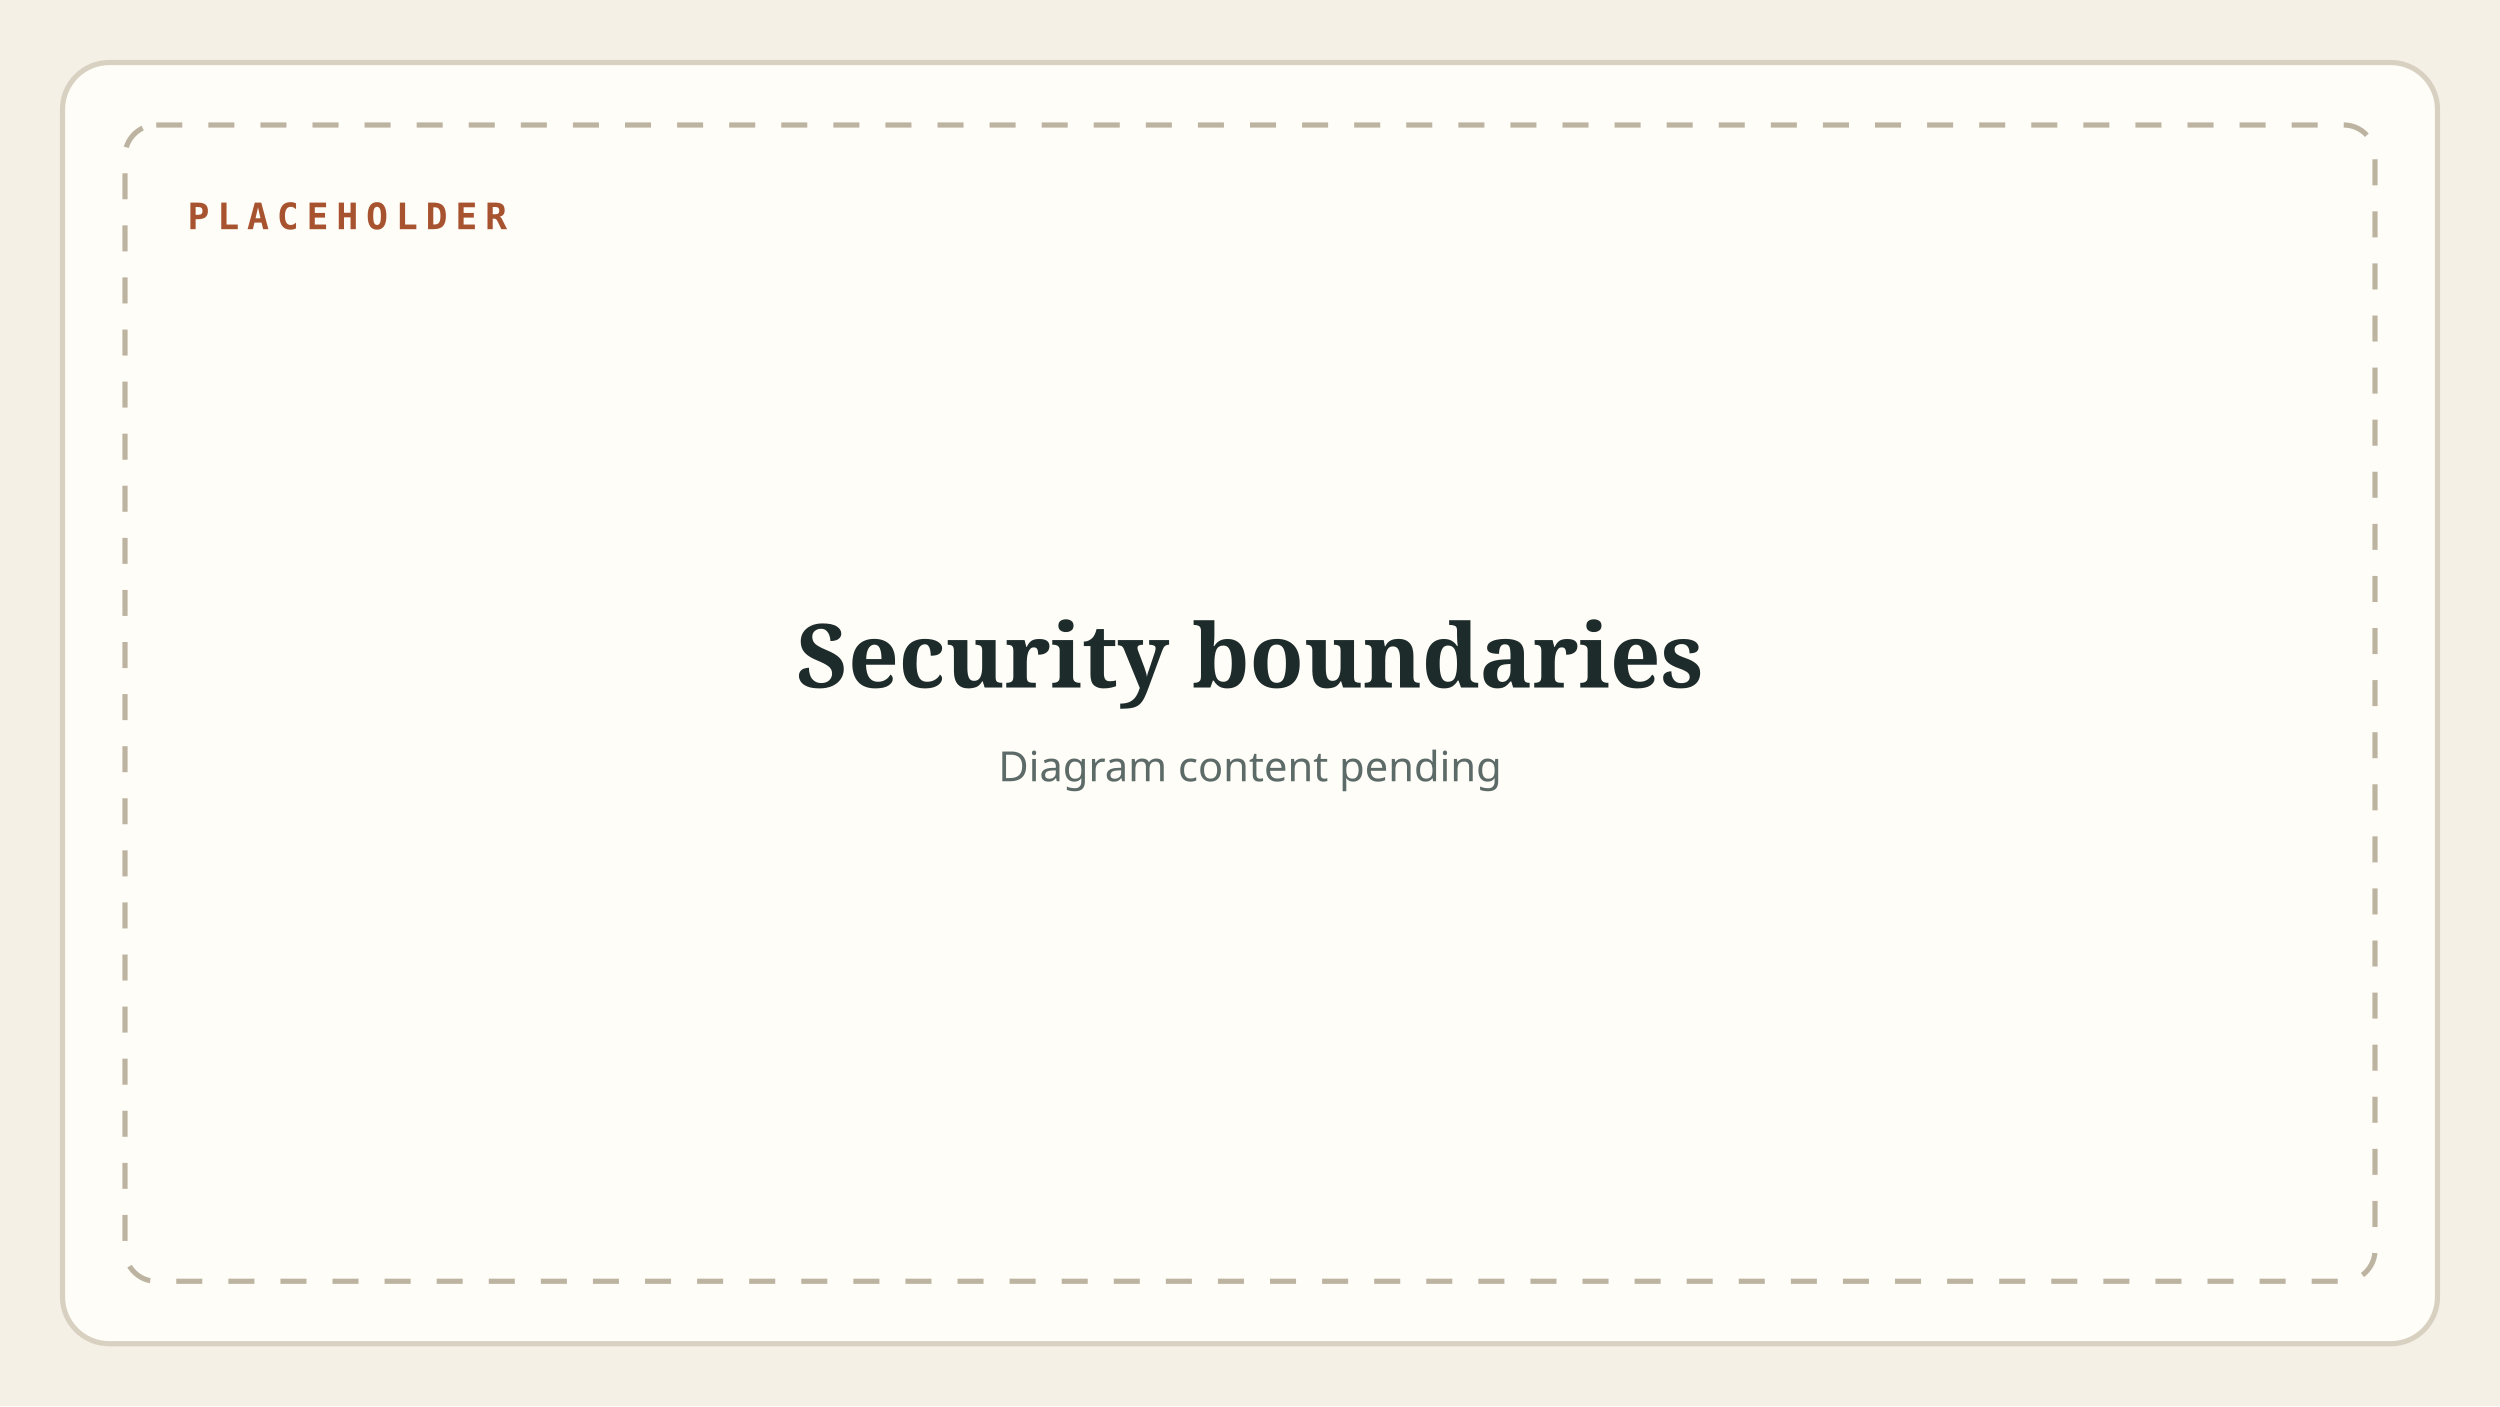
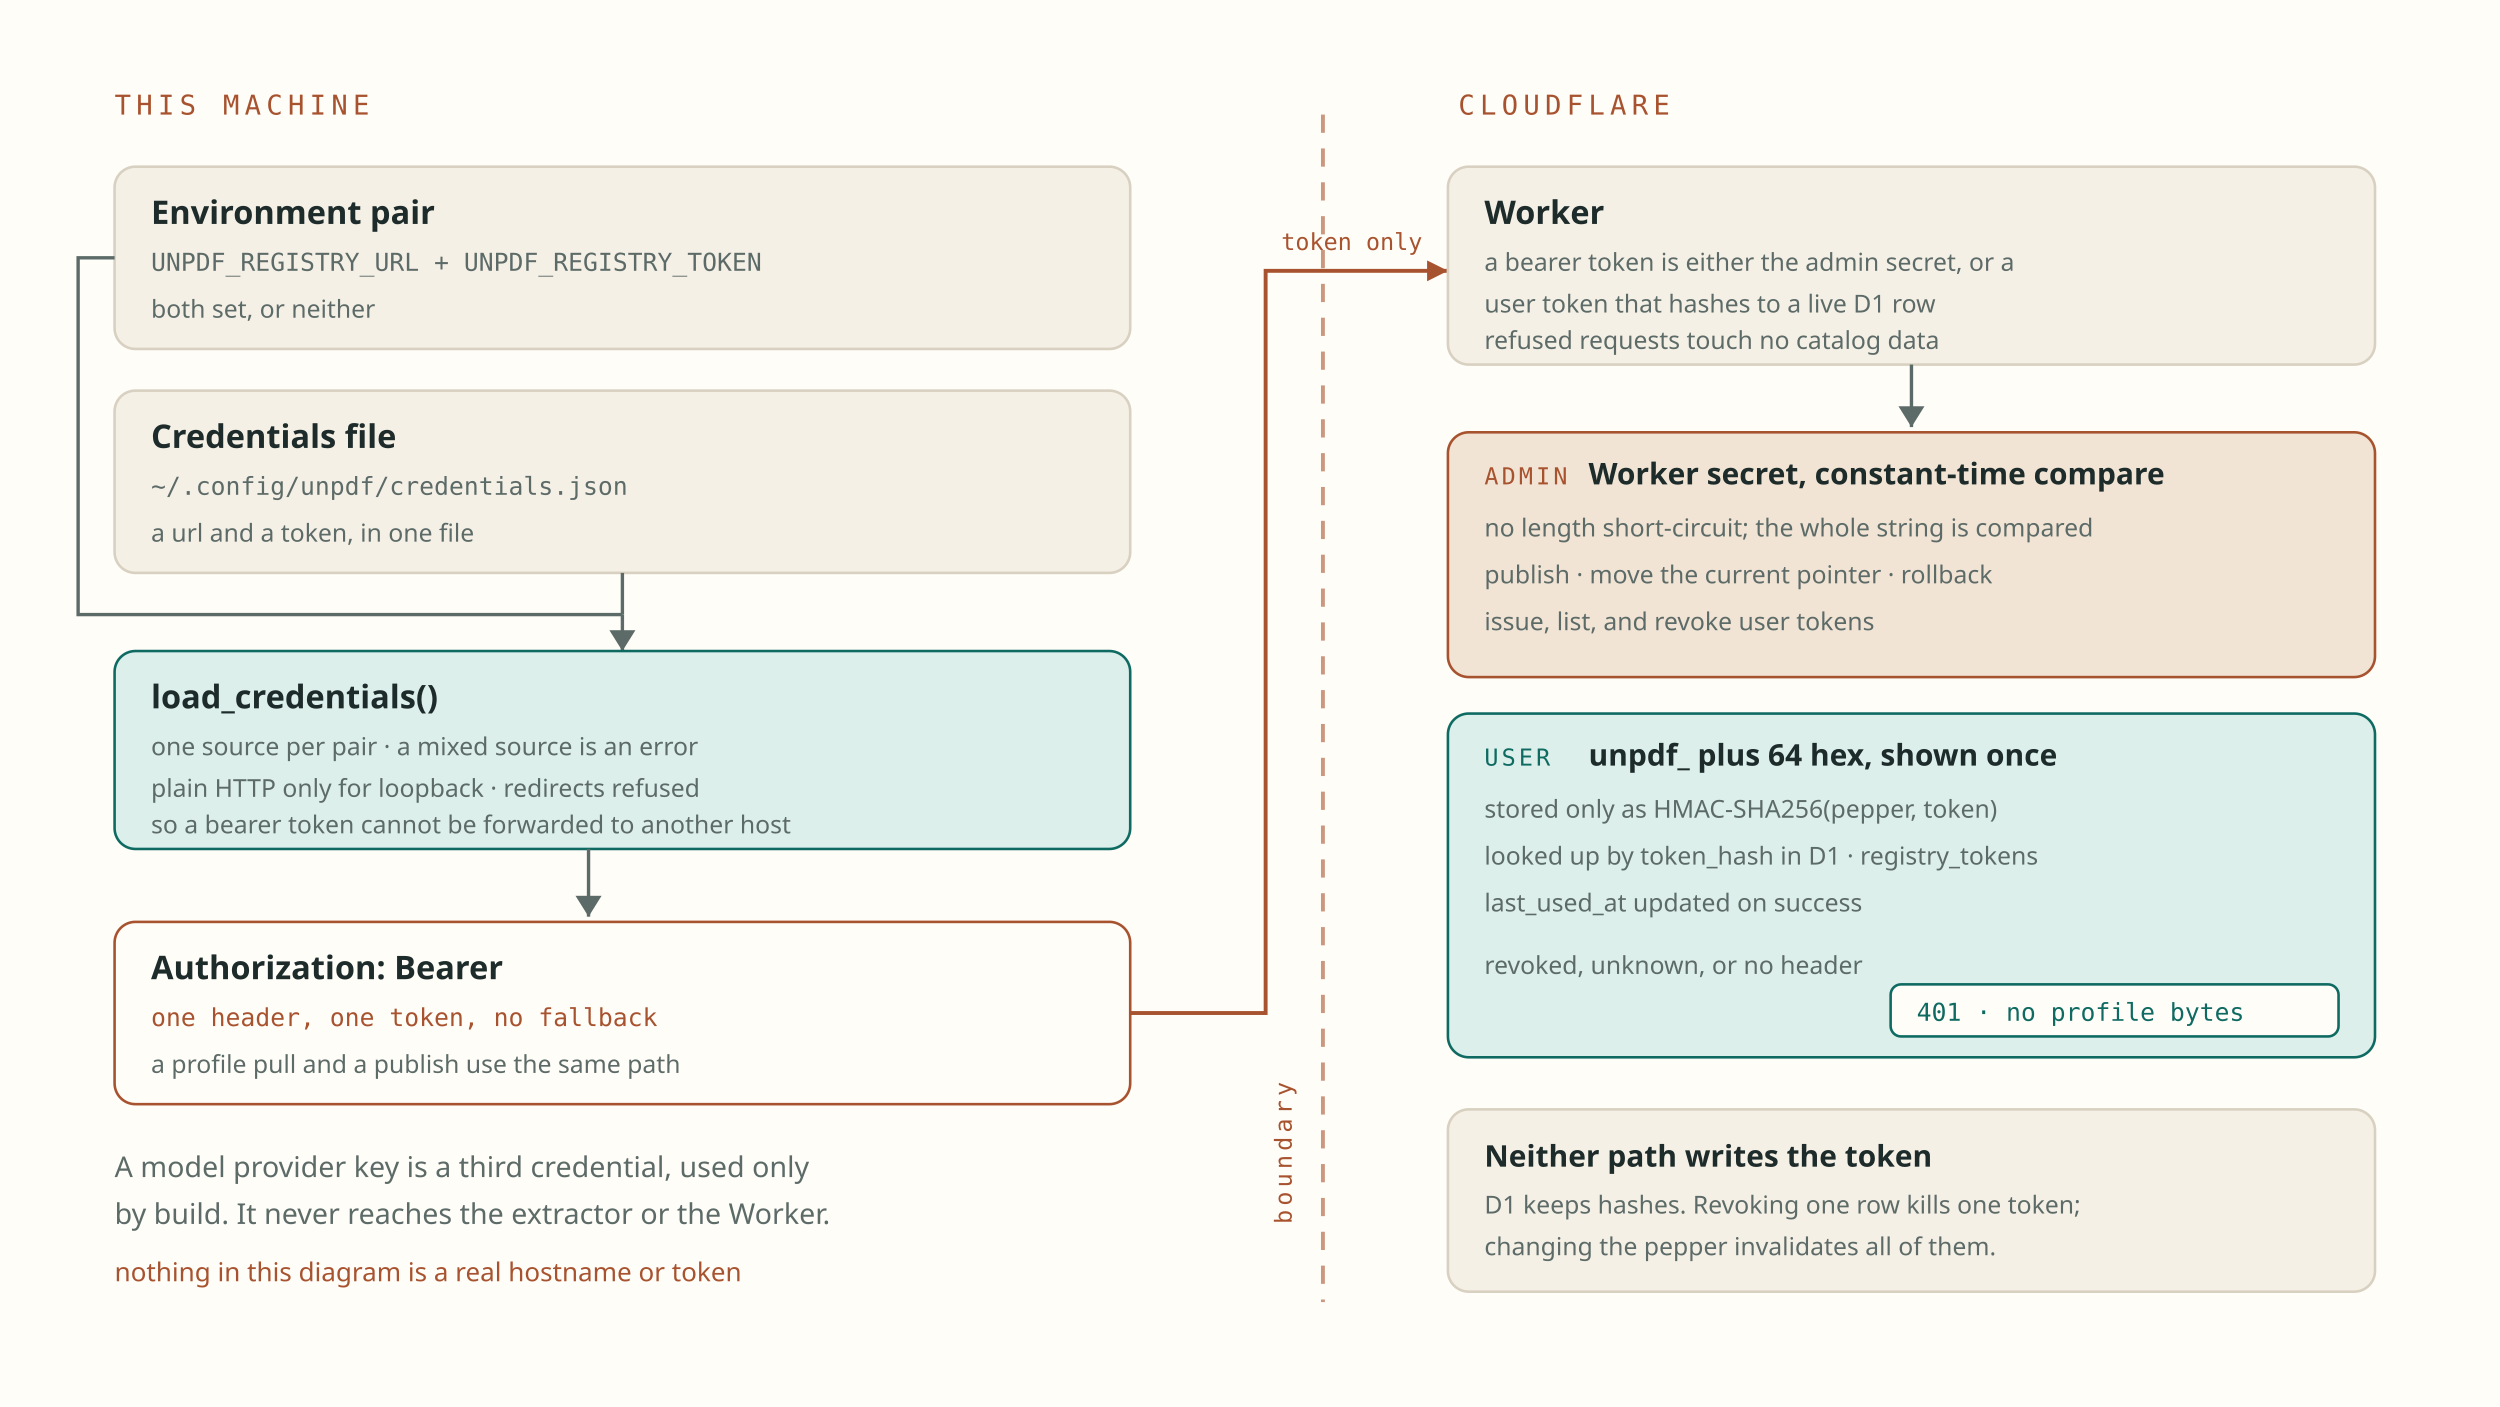
- <svg xmlns="http://www.w3.org/2000/svg" viewBox="0 0 960 540" role="img" aria-labelledby="title desc">
-   <rect width="960" height="540" fill="#f5f0e6" />
-   <rect x="24" y="24" width="912" height="492" rx="18" fill="#fffdf8" stroke="#d8d0c0" stroke-width="2" />
-   <rect x="48" y="48" width="864" height="444" rx="12" fill="none" stroke="#bdb3a1" stroke-width="2" stroke-dasharray="10 10" />
-   <text x="72" y="88" fill="#a8532f" font-family="ui-monospace, Consolas, monospace" font-size="14" font-weight="700" letter-spacing="3">PLACEHOLDER</text>
-   <text x="480" y="264" text-anchor="middle" fill="#1d2b2a" font-family="Georgia, serif" font-size="34" font-weight="700">Security boundaries</text>
-   <text x="480" y="300" text-anchor="middle" fill="#5d6b68" font-family="system-ui, sans-serif" font-size="16">Diagram content pending</text>
+ <svg xmlns="http://www.w3.org/2000/svg" viewBox="0 0 960 540" width="960" height="540" role="img" aria-labelledby="sec-title sec-desc">
+   <rect width="960" height="540" fill="#fffdf8" />
+   <text x="44" y="44" font-family="ui-monospace, Consolas, monospace" font-size="10.5" letter-spacing="2" fill="#a8532f">THIS MACHINE</text>
+   <text x="560" y="44" font-family="ui-monospace, Consolas, monospace" font-size="10.5" letter-spacing="2" fill="#a8532f">CLOUDFLARE</text>
+   <rect x="44" y="64" width="390" height="70" rx="8" fill="#f5f0e6" stroke="#d8d0c0" />
+   <text x="58" y="86" font-family="system-ui, sans-serif" font-size="12.5" font-weight="600" fill="#1d2b2a">Environment pair</text>
+   <text x="58" y="104" font-family="ui-monospace, Consolas, monospace" font-size="9.5" fill="#5d6b68">UNPDF_REGISTRY_URL + UNPDF_REGISTRY_TOKEN</text>
+   <text x="58" y="122" font-family="system-ui, sans-serif" font-size="9.5" fill="#5d6b68">both set, or neither</text>
+   <rect x="44" y="150" width="390" height="70" rx="8" fill="#f5f0e6" stroke="#d8d0c0" />
+   <text x="58" y="172" font-family="system-ui, sans-serif" font-size="12.5" font-weight="600" fill="#1d2b2a">Credentials file</text>
+   <text x="58" y="190" font-family="ui-monospace, Consolas, monospace" font-size="9.5" fill="#5d6b68">~/.config/unpdf/credentials.json</text>
+   <text x="58" y="208" font-family="system-ui, sans-serif" font-size="9.5" fill="#5d6b68">a url and a token, in one file</text>
+   <path d="M 44 99 L 30 99 L 30 236 L 239 236" fill="none" stroke="#5d6b68" stroke-width="1.3" />
+   <line x1="239" y1="220" x2="239" y2="236" stroke="#5d6b68" stroke-width="1.3" />
+   <line x1="239" y1="236" x2="239" y2="250" stroke="#5d6b68" stroke-width="1.3" />
+   <path d="M 239 250 L 234 242 L 244 242 Z" fill="#5d6b68" />
+   <rect x="44" y="250" width="390" height="76" rx="8" fill="#dcefeb" stroke="#0f6b62" />
+   <text x="58" y="272" font-family="system-ui, sans-serif" font-size="12.5" font-weight="600" fill="#1d2b2a">load_credentials()</text>
+   <text x="58" y="290" font-family="system-ui, sans-serif" font-size="9.5" fill="#5d6b68">one source per pair · a mixed source is an error</text>
+   <text x="58" y="306" font-family="system-ui, sans-serif" font-size="9.5" fill="#5d6b68">plain HTTP only for loopback · redirects refused</text>
+   <text x="58" y="320" font-family="system-ui, sans-serif" font-size="9.5" fill="#5d6b68">so a bearer token cannot be forwarded to another host</text>
+   <line x1="226" y1="326" x2="226" y2="352" stroke="#5d6b68" stroke-width="1.3" />
+   <path d="M 226 352 L 221 344 L 231 344 Z" fill="#5d6b68" />
+   <rect x="44" y="354" width="390" height="70" rx="8" fill="#fffdf8" stroke="#a8532f" />
+   <text x="58" y="376" font-family="system-ui, sans-serif" font-size="12.5" font-weight="600" fill="#1d2b2a">Authorization: Bearer</text>
+   <text x="58" y="394" font-family="ui-monospace, Consolas, monospace" font-size="9.5" fill="#a8532f">one header, one token, no fallback</text>
+   <text x="58" y="412" font-family="system-ui, sans-serif" font-size="9.5" fill="#5d6b68">a profile pull and a publish use the same path</text>
+   <path d="M 434 389 L 486 389 L 486 104 L 556 104" fill="none" stroke="#a8532f" stroke-width="1.5" />
+   <path d="M 556 104 L 548 100 L 548 108 Z" fill="#a8532f" />
+   <text x="492" y="96" font-family="ui-monospace, Consolas, monospace" font-size="9" fill="#a8532f">token only</text>
+   <line x1="508" y1="44" x2="508" y2="500" stroke="#a8532f" stroke-width="1.5" stroke-dasharray="7 6" opacity="0.6" />
+   <text transform="rotate(-90 496 470)" x="496" y="470" font-family="ui-monospace, Consolas, monospace" font-size="9" letter-spacing="1.6" fill="#a8532f">boundary</text>
+   <rect x="556" y="64" width="356" height="76" rx="8" fill="#f5f0e6" stroke="#d8d0c0" />
+   <text x="570" y="86" font-family="system-ui, sans-serif" font-size="12.5" font-weight="600" fill="#1d2b2a">Worker</text>
+   <text x="570" y="104" font-family="system-ui, sans-serif" font-size="9.5" fill="#5d6b68">a bearer token is either the admin secret, or a</text>
+   <text x="570" y="120" font-family="system-ui, sans-serif" font-size="9.5" fill="#5d6b68">user token that hashes to a live D1 row</text>
+   <text x="570" y="134" font-family="system-ui, sans-serif" font-size="9.5" fill="#5d6b68">refused requests touch no catalog data</text>
+   <line x1="734" y1="140" x2="734" y2="164" stroke="#5d6b68" stroke-width="1.3" />
+   <path d="M 734 164 L 729 156 L 739 156 Z" fill="#5d6b68" />
+   <rect x="556" y="166" width="356" height="94" rx="8" fill="#f1e4d4" stroke="#a8532f" />
+   <text x="570" y="186" font-family="ui-monospace, Consolas, monospace" font-size="9" letter-spacing="1.2" fill="#a8532f">ADMIN</text>
+   <text x="610" y="186" font-family="system-ui, sans-serif" font-size="11.5" font-weight="600" fill="#1d2b2a">Worker secret, constant-time compare</text>
+   <text x="570" y="206" font-family="system-ui, sans-serif" font-size="9.5" fill="#5d6b68">no length short-circuit; the whole string is compared</text>
+   <text x="570" y="224" font-family="system-ui, sans-serif" font-size="9.5" fill="#5d6b68">publish · move the current pointer · rollback</text>
+   <text x="570" y="242" font-family="system-ui, sans-serif" font-size="9.5" fill="#5d6b68">issue, list, and revoke user tokens</text>
+   <rect x="556" y="274" width="356" height="132" rx="8" fill="#dcefeb" stroke="#0f6b62" />
+   <text x="570" y="294" font-family="ui-monospace, Consolas, monospace" font-size="9" letter-spacing="1.2" fill="#0f6b62">USER</text>
+   <text x="610" y="294" font-family="system-ui, sans-serif" font-size="11.5" font-weight="600" fill="#1d2b2a">unpdf_ plus 64 hex, shown once</text>
+   <text x="570" y="314" font-family="system-ui, sans-serif" font-size="9.5" fill="#5d6b68">stored only as HMAC-SHA256(pepper, token)</text>
+   <text x="570" y="332" font-family="system-ui, sans-serif" font-size="9.5" fill="#5d6b68">looked up by token_hash in D1 · registry_tokens</text>
+   <text x="570" y="350" font-family="system-ui, sans-serif" font-size="9.5" fill="#5d6b68">last_used_at updated on success</text>
+   <text x="570" y="374" font-family="system-ui, sans-serif" font-size="9.5" fill="#5d6b68">revoked, unknown, or no header</text>
+   <rect x="726" y="378" width="172" height="20" rx="4" fill="#fffdf8" stroke="#0f6b62" />
+   <text x="736" y="392" font-family="ui-monospace, Consolas, monospace" font-size="9.5" fill="#0f6b62">401 · no profile bytes</text>
+   <rect x="556" y="426" width="356" height="70" rx="8" fill="#f5f0e6" stroke="#d8d0c0" />
+   <text x="570" y="448" font-family="system-ui, sans-serif" font-size="11.5" font-weight="600" fill="#1d2b2a">Neither path writes the token</text>
+   <text x="570" y="466" font-family="system-ui, sans-serif" font-size="9.5" fill="#5d6b68">D1 keeps hashes. Revoking one row kills one token;</text>
+   <text x="570" y="482" font-family="system-ui, sans-serif" font-size="9.5" fill="#5d6b68">changing the pepper invalidates all of them.</text>
+   <text x="44" y="452" font-family="system-ui, sans-serif" font-size="11" fill="#5d6b68">A model provider key is a third credential, used only</text>
+   <text x="44" y="470" font-family="system-ui, sans-serif" font-size="11" fill="#5d6b68">by build. It never reaches the extractor or the Worker.</text>
+   <text x="44" y="492" font-family="system-ui, sans-serif" font-size="10" fill="#a8532f">nothing in this diagram is a real hostname or token</text>
</svg>
